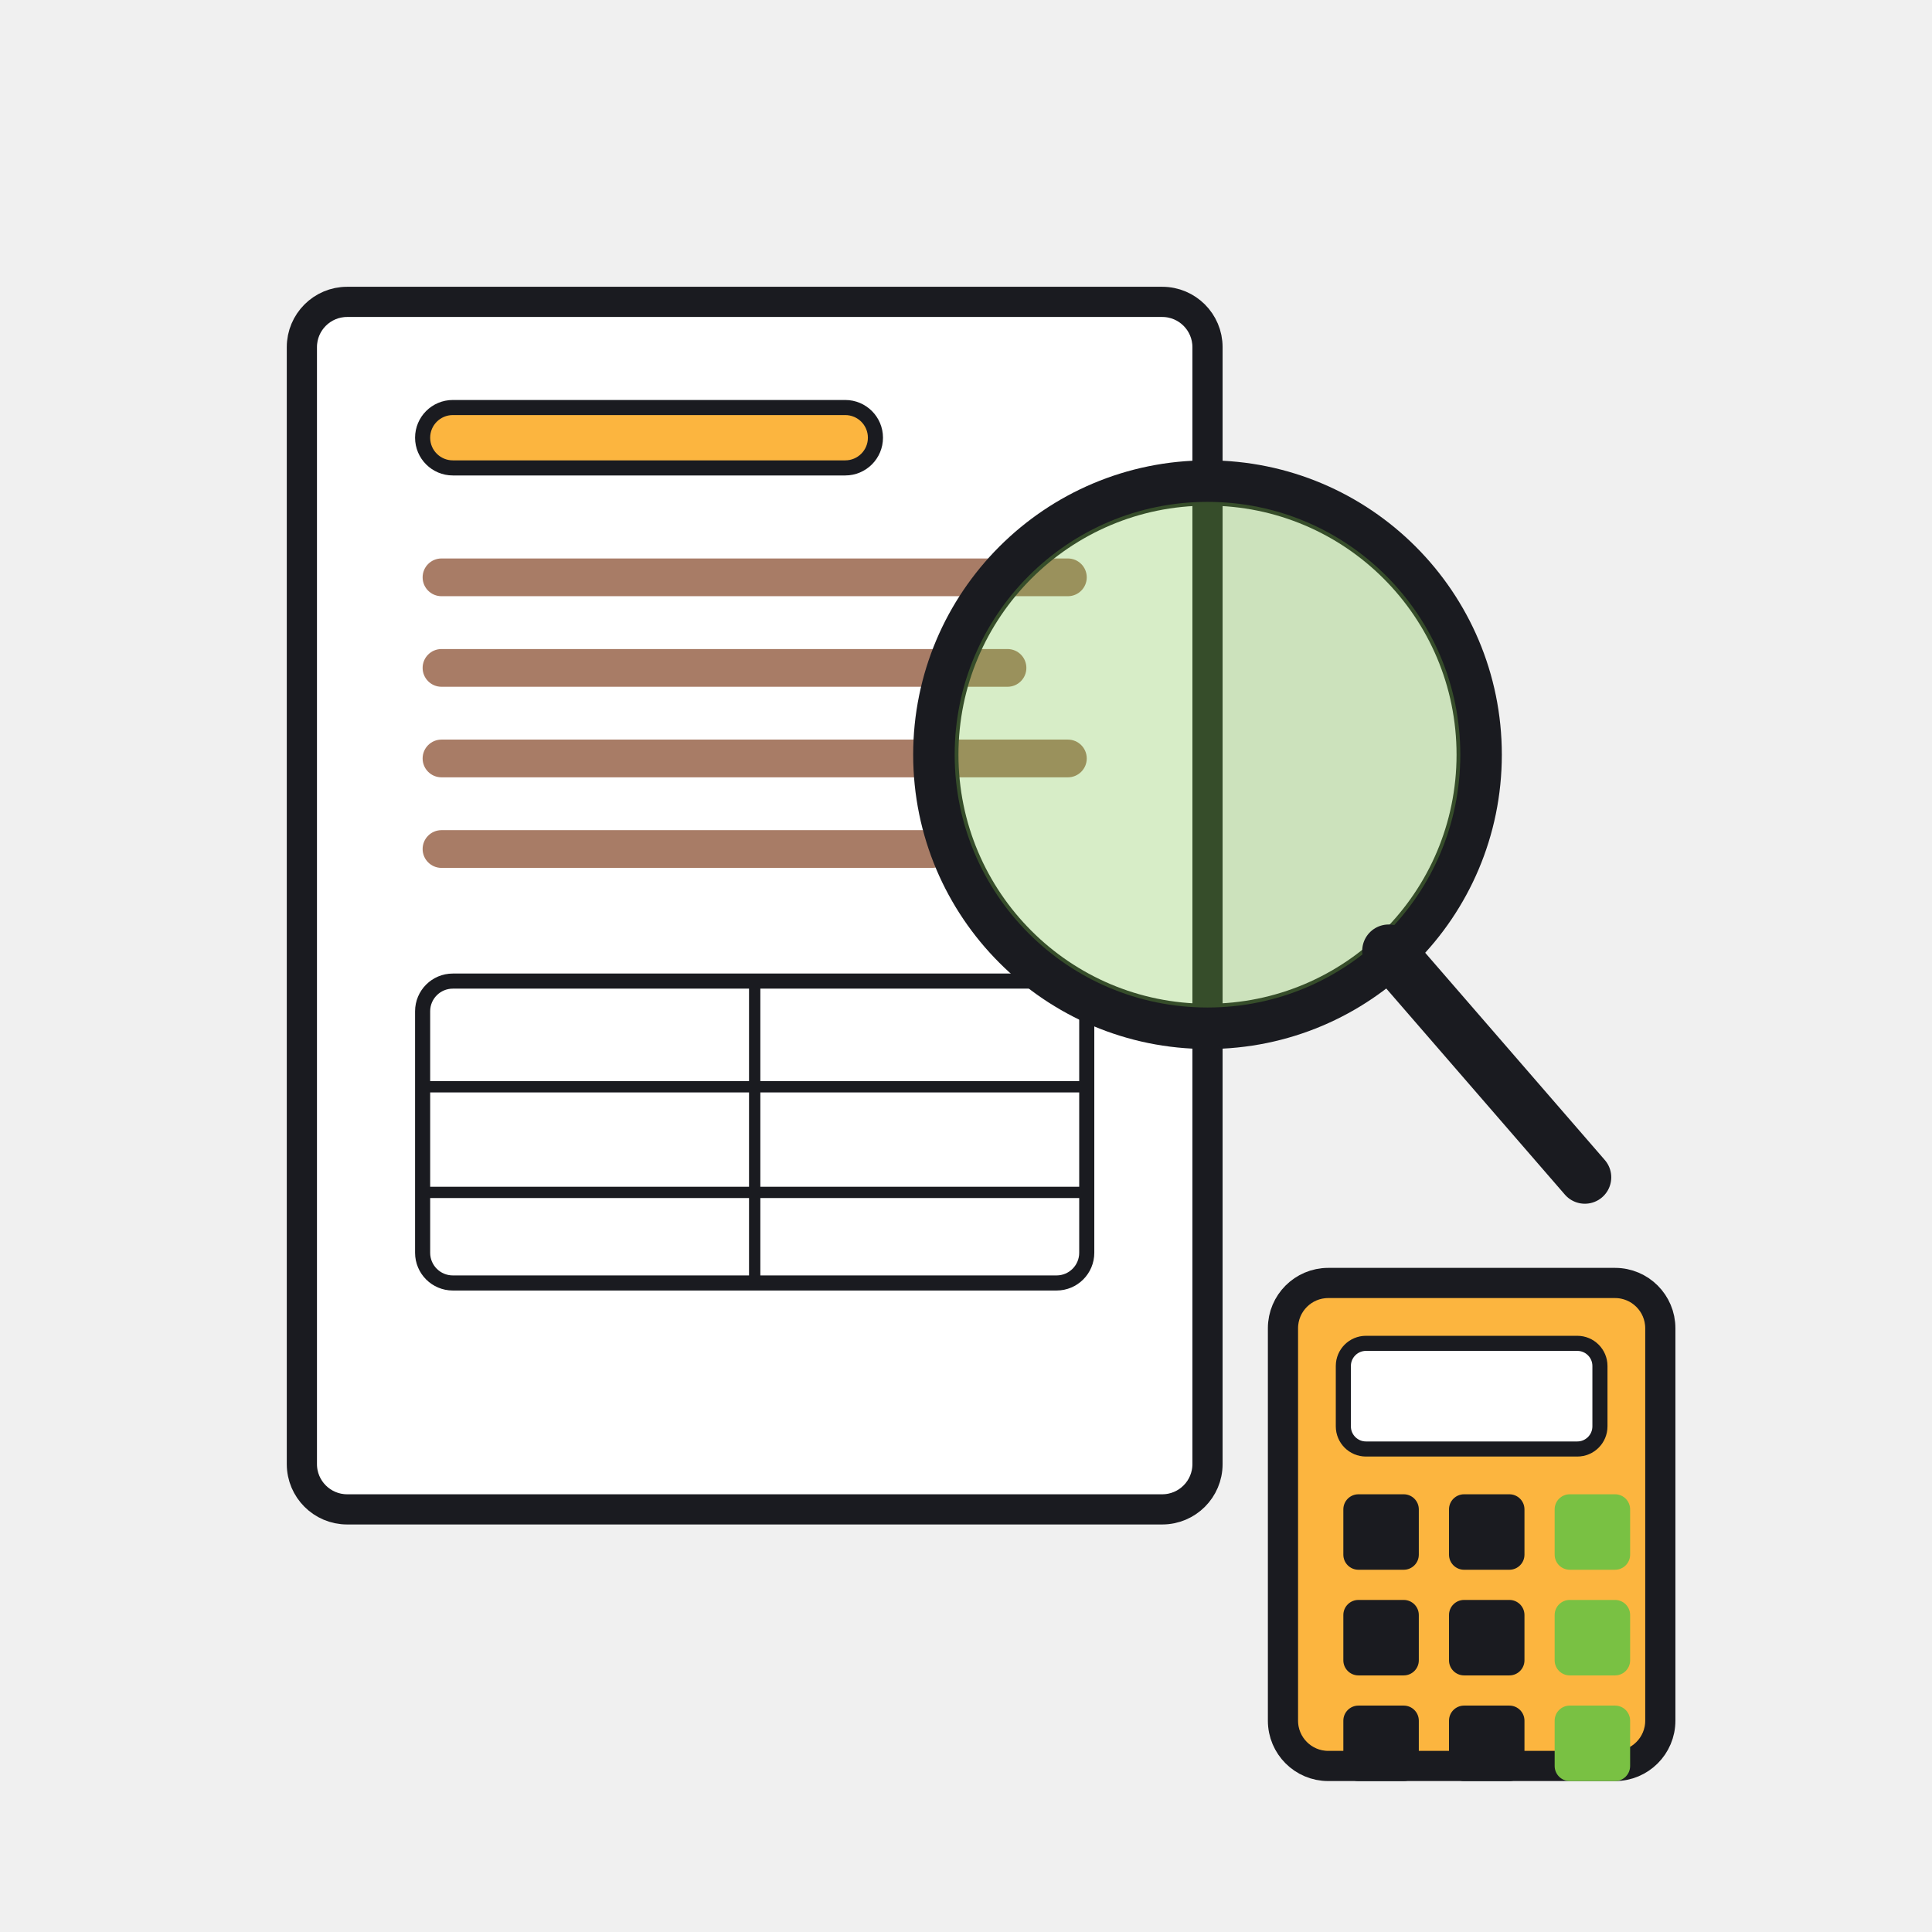
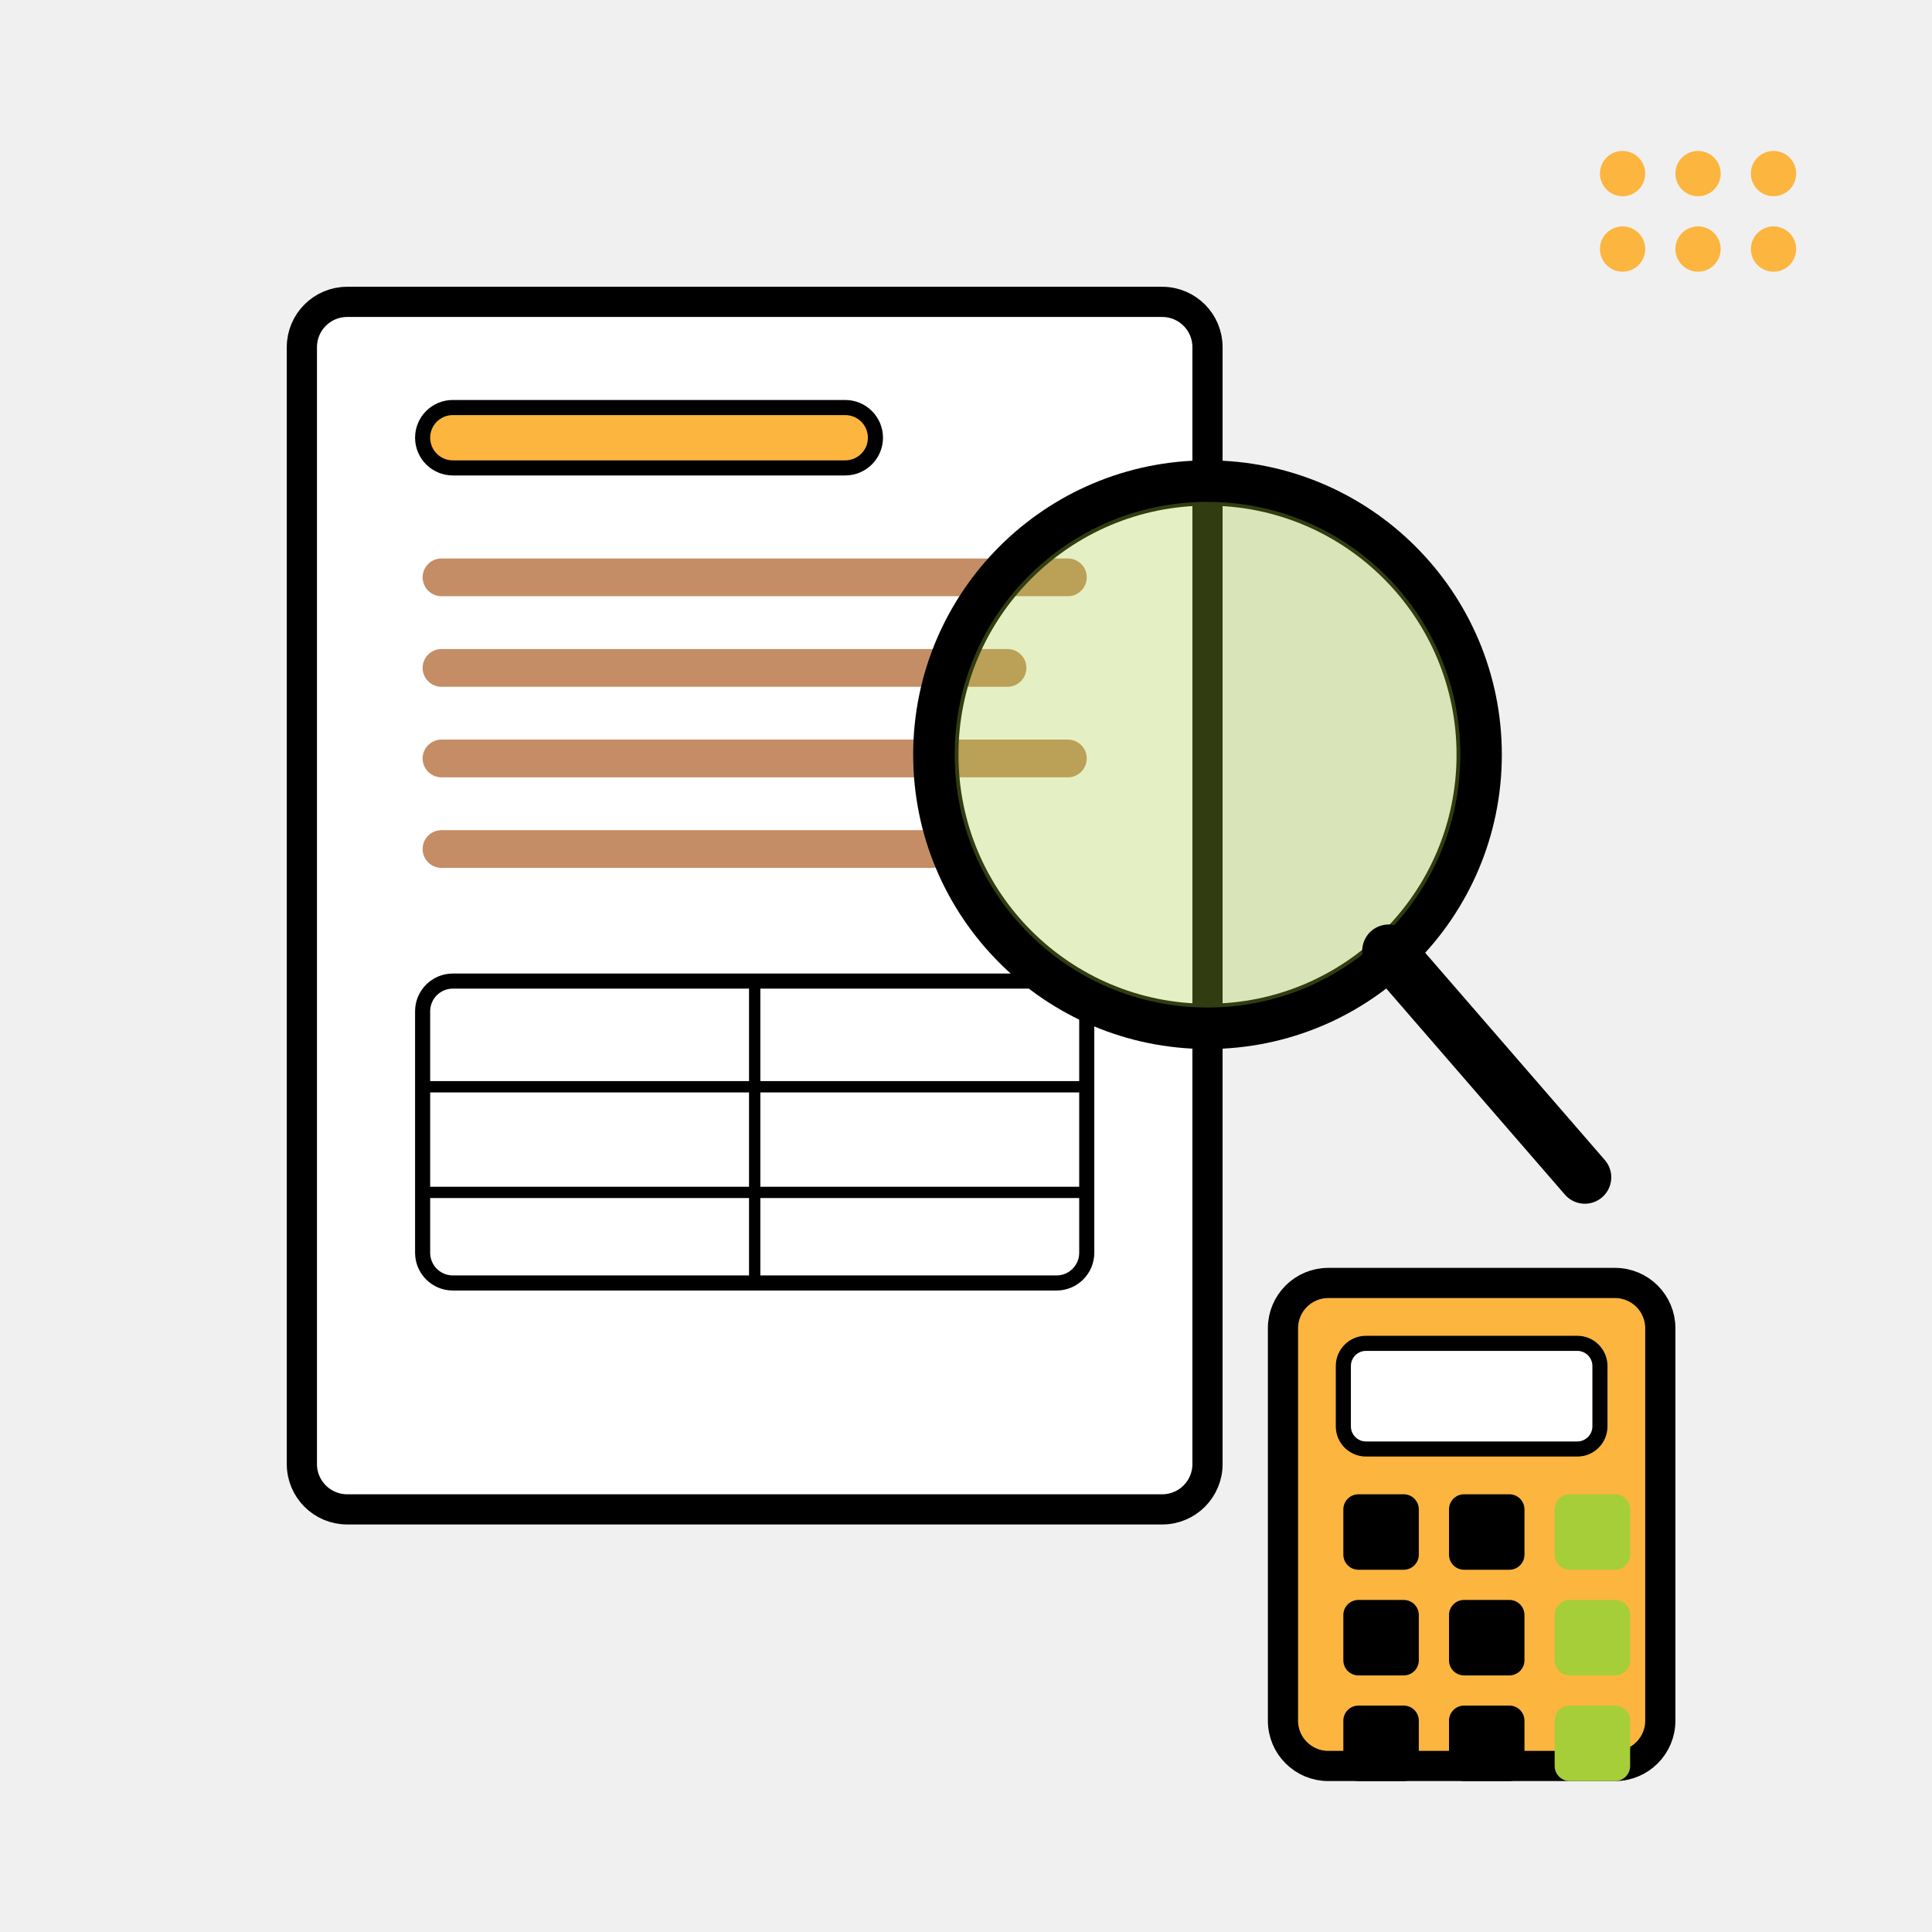
<svg xmlns="http://www.w3.org/2000/svg" viewBox="0 0 512 512" stroke-linecap="round" stroke-linejoin="round">
-   <rect x="80" y="80" width="240" height="320" rx="12" fill="#FFFFFF" stroke="#1A1B20" stroke-width="8" />
-   <rect x="112" y="108" width="120" height="16" rx="8" fill="#FCB53F" stroke="#1A1B20" stroke-width="4" />
-   <rect x="112" y="148" width="176" height="10" rx="5" fill="#A87C66" stroke="none" />
-   <rect x="112" y="172" width="160" height="10" rx="5" fill="#A87C66" stroke="none" />
-   <rect x="112" y="196" width="176" height="10" rx="5" fill="#A87C66" stroke="none" />
-   <rect x="112" y="220" width="140" height="10" rx="5" fill="#A87C66" stroke="none" />
-   <rect x="112" y="260" width="176" height="80" rx="8" fill="#FFFFFF" stroke="#1A1B20" stroke-width="4" />
-   <line x1="200" y1="260" x2="200" y2="340" stroke="#1A1B20" stroke-width="3" />
-   <line x1="112" y1="288" x2="288" y2="288" stroke="#1A1B20" stroke-width="3" />
-   <line x1="112" y1="316" x2="288" y2="316" stroke="#1A1B20" stroke-width="3" />
-   <circle cx="320" cy="200" r="72" fill="none" stroke="#1A1B20" stroke-width="12" />
-   <circle cx="320" cy="200" r="72" fill="#79C143" stroke="#1A1B20" stroke-width="10" opacity="0.3" />
-   <line x1="368" y1="252" x2="420" y2="312" stroke="#1A1B20" stroke-width="14" />
-   <rect x="340" y="340" width="100" height="128" rx="12" fill="#FCB53F" stroke="#1A1B20" stroke-width="8" />
-   <rect x="356" y="356" width="68" height="28" rx="6" fill="#FFFFFF" stroke="#1A1B20" stroke-width="4" />
-   <rect x="356" y="396" width="20" height="20" rx="4" fill="#1A1B20" stroke="none" />
-   <rect x="384" y="396" width="20" height="20" rx="4" fill="#1A1B20" stroke="none" />
-   <rect x="412" y="396" width="20" height="20" rx="4" fill="#79C143" stroke="none" />
-   <rect x="356" y="424" width="20" height="20" rx="4" fill="#1A1B20" stroke="none" />
-   <rect x="384" y="424" width="20" height="20" rx="4" fill="#1A1B20" stroke="none" />
-   <rect x="412" y="424" width="20" height="20" rx="4" fill="#79C143" stroke="none" />
-   <rect x="356" y="452" width="20" height="20" rx="4" fill="#1A1B20" stroke="none" />
-   <rect x="384" y="452" width="20" height="20" rx="4" fill="#1A1B20" stroke="none" />
-   <rect x="412" y="452" width="20" height="20" rx="4" fill="#79C143" stroke="none" />
+   <rect x="80" y="80" width="240" height="320" rx="12" fill="#FFFFFF" stroke="#000000" stroke-width="8" />
+   <rect x="112" y="108" width="120" height="16" rx="8" fill="#FCB53F" stroke="#000000" stroke-width="4" />
+   <rect x="112" y="148" width="176" height="10" rx="5" fill="#C48D65" stroke="none" />
+   <rect x="112" y="172" width="160" height="10" rx="5" fill="#C48D65" stroke="none" />
+   <rect x="112" y="196" width="176" height="10" rx="5" fill="#C48D65" stroke="none" />
+   <rect x="112" y="220" width="140" height="10" rx="5" fill="#C48D65" stroke="none" />
+   <rect x="112" y="260" width="176" height="80" rx="8" fill="#FFFFFF" stroke="#000000" stroke-width="4" />
+   <line x1="200" y1="260" x2="200" y2="340" stroke="#000000" stroke-width="3" />
+   <line x1="112" y1="288" x2="288" y2="288" stroke="#000000" stroke-width="3" />
+   <line x1="112" y1="316" x2="288" y2="316" stroke="#000000" stroke-width="3" />
+   <circle cx="320" cy="200" r="72" fill="none" stroke="#000000" stroke-width="12" />
+   <circle cx="320" cy="200" r="72" fill="#A6CE39" stroke="#000000" stroke-width="10" opacity="0.3" />
+   <line x1="368" y1="252" x2="420" y2="312" stroke="#000000" stroke-width="14" />
+   <rect x="340" y="340" width="100" height="128" rx="12" fill="#FCB53F" stroke="#000000" stroke-width="8" />
+   <rect x="356" y="356" width="68" height="28" rx="6" fill="#FFFFFF" stroke="#000000" stroke-width="4" />
+   <rect x="356" y="396" width="20" height="20" rx="4" fill="#000000" stroke="none" />
+   <rect x="384" y="396" width="20" height="20" rx="4" fill="#000000" stroke="none" />
+   <rect x="412" y="396" width="20" height="20" rx="4" fill="#A6CE39" stroke="none" />
+   <rect x="356" y="424" width="20" height="20" rx="4" fill="#000000" stroke="none" />
+   <rect x="384" y="424" width="20" height="20" rx="4" fill="#000000" stroke="none" />
+   <rect x="412" y="424" width="20" height="20" rx="4" fill="#A6CE39" stroke="none" />
+   <rect x="356" y="452" width="20" height="20" rx="4" fill="#000000" stroke="none" />
+   <rect x="384" y="452" width="20" height="20" rx="4" fill="#000000" stroke="none" />
+   <rect x="412" y="452" width="20" height="20" rx="4" fill="#A6CE39" stroke="none" />
+   <g class="rcp-dot-matrix" aria-hidden="true" fill="#FCB53F">
+     <circle cx="430" cy="46" r="6" />
+     <circle cx="450" cy="46" r="6" />
+     <circle cx="470" cy="46" r="6" />
+     <circle cx="430" cy="66" r="6" />
+     <circle cx="450" cy="66" r="6" />
+     <circle cx="470" cy="66" r="6" />
+   </g>
</svg>
